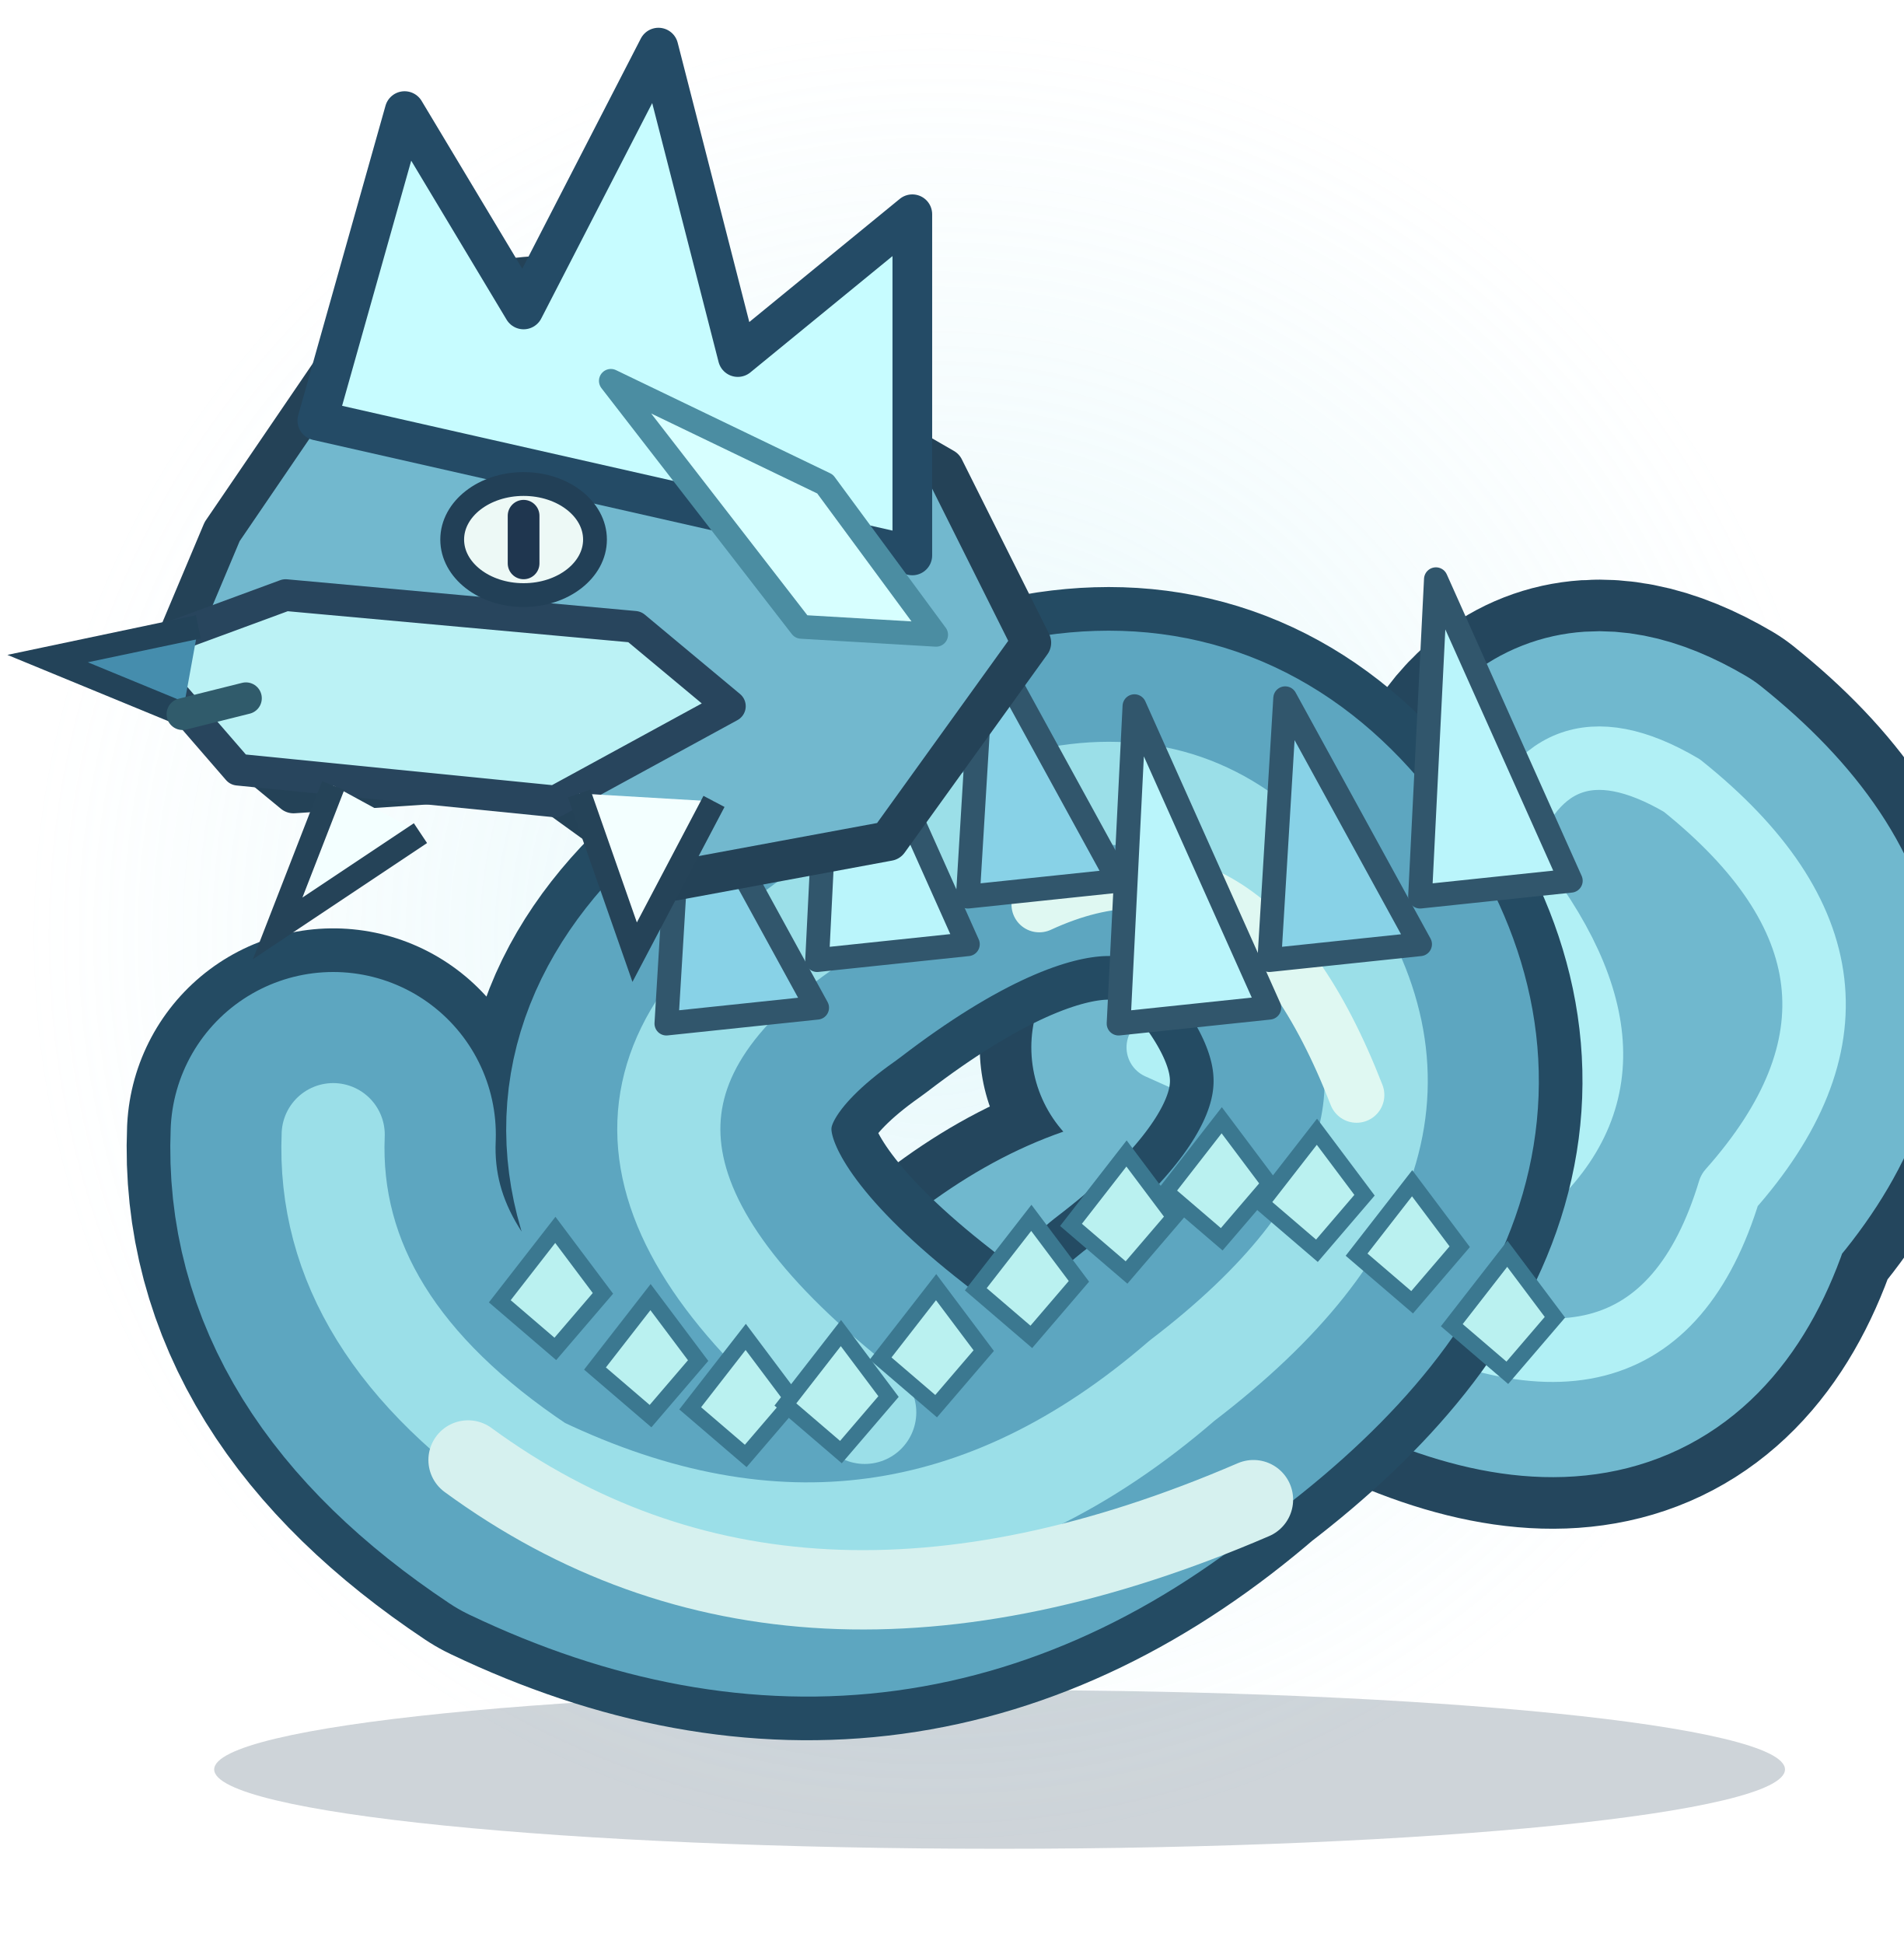
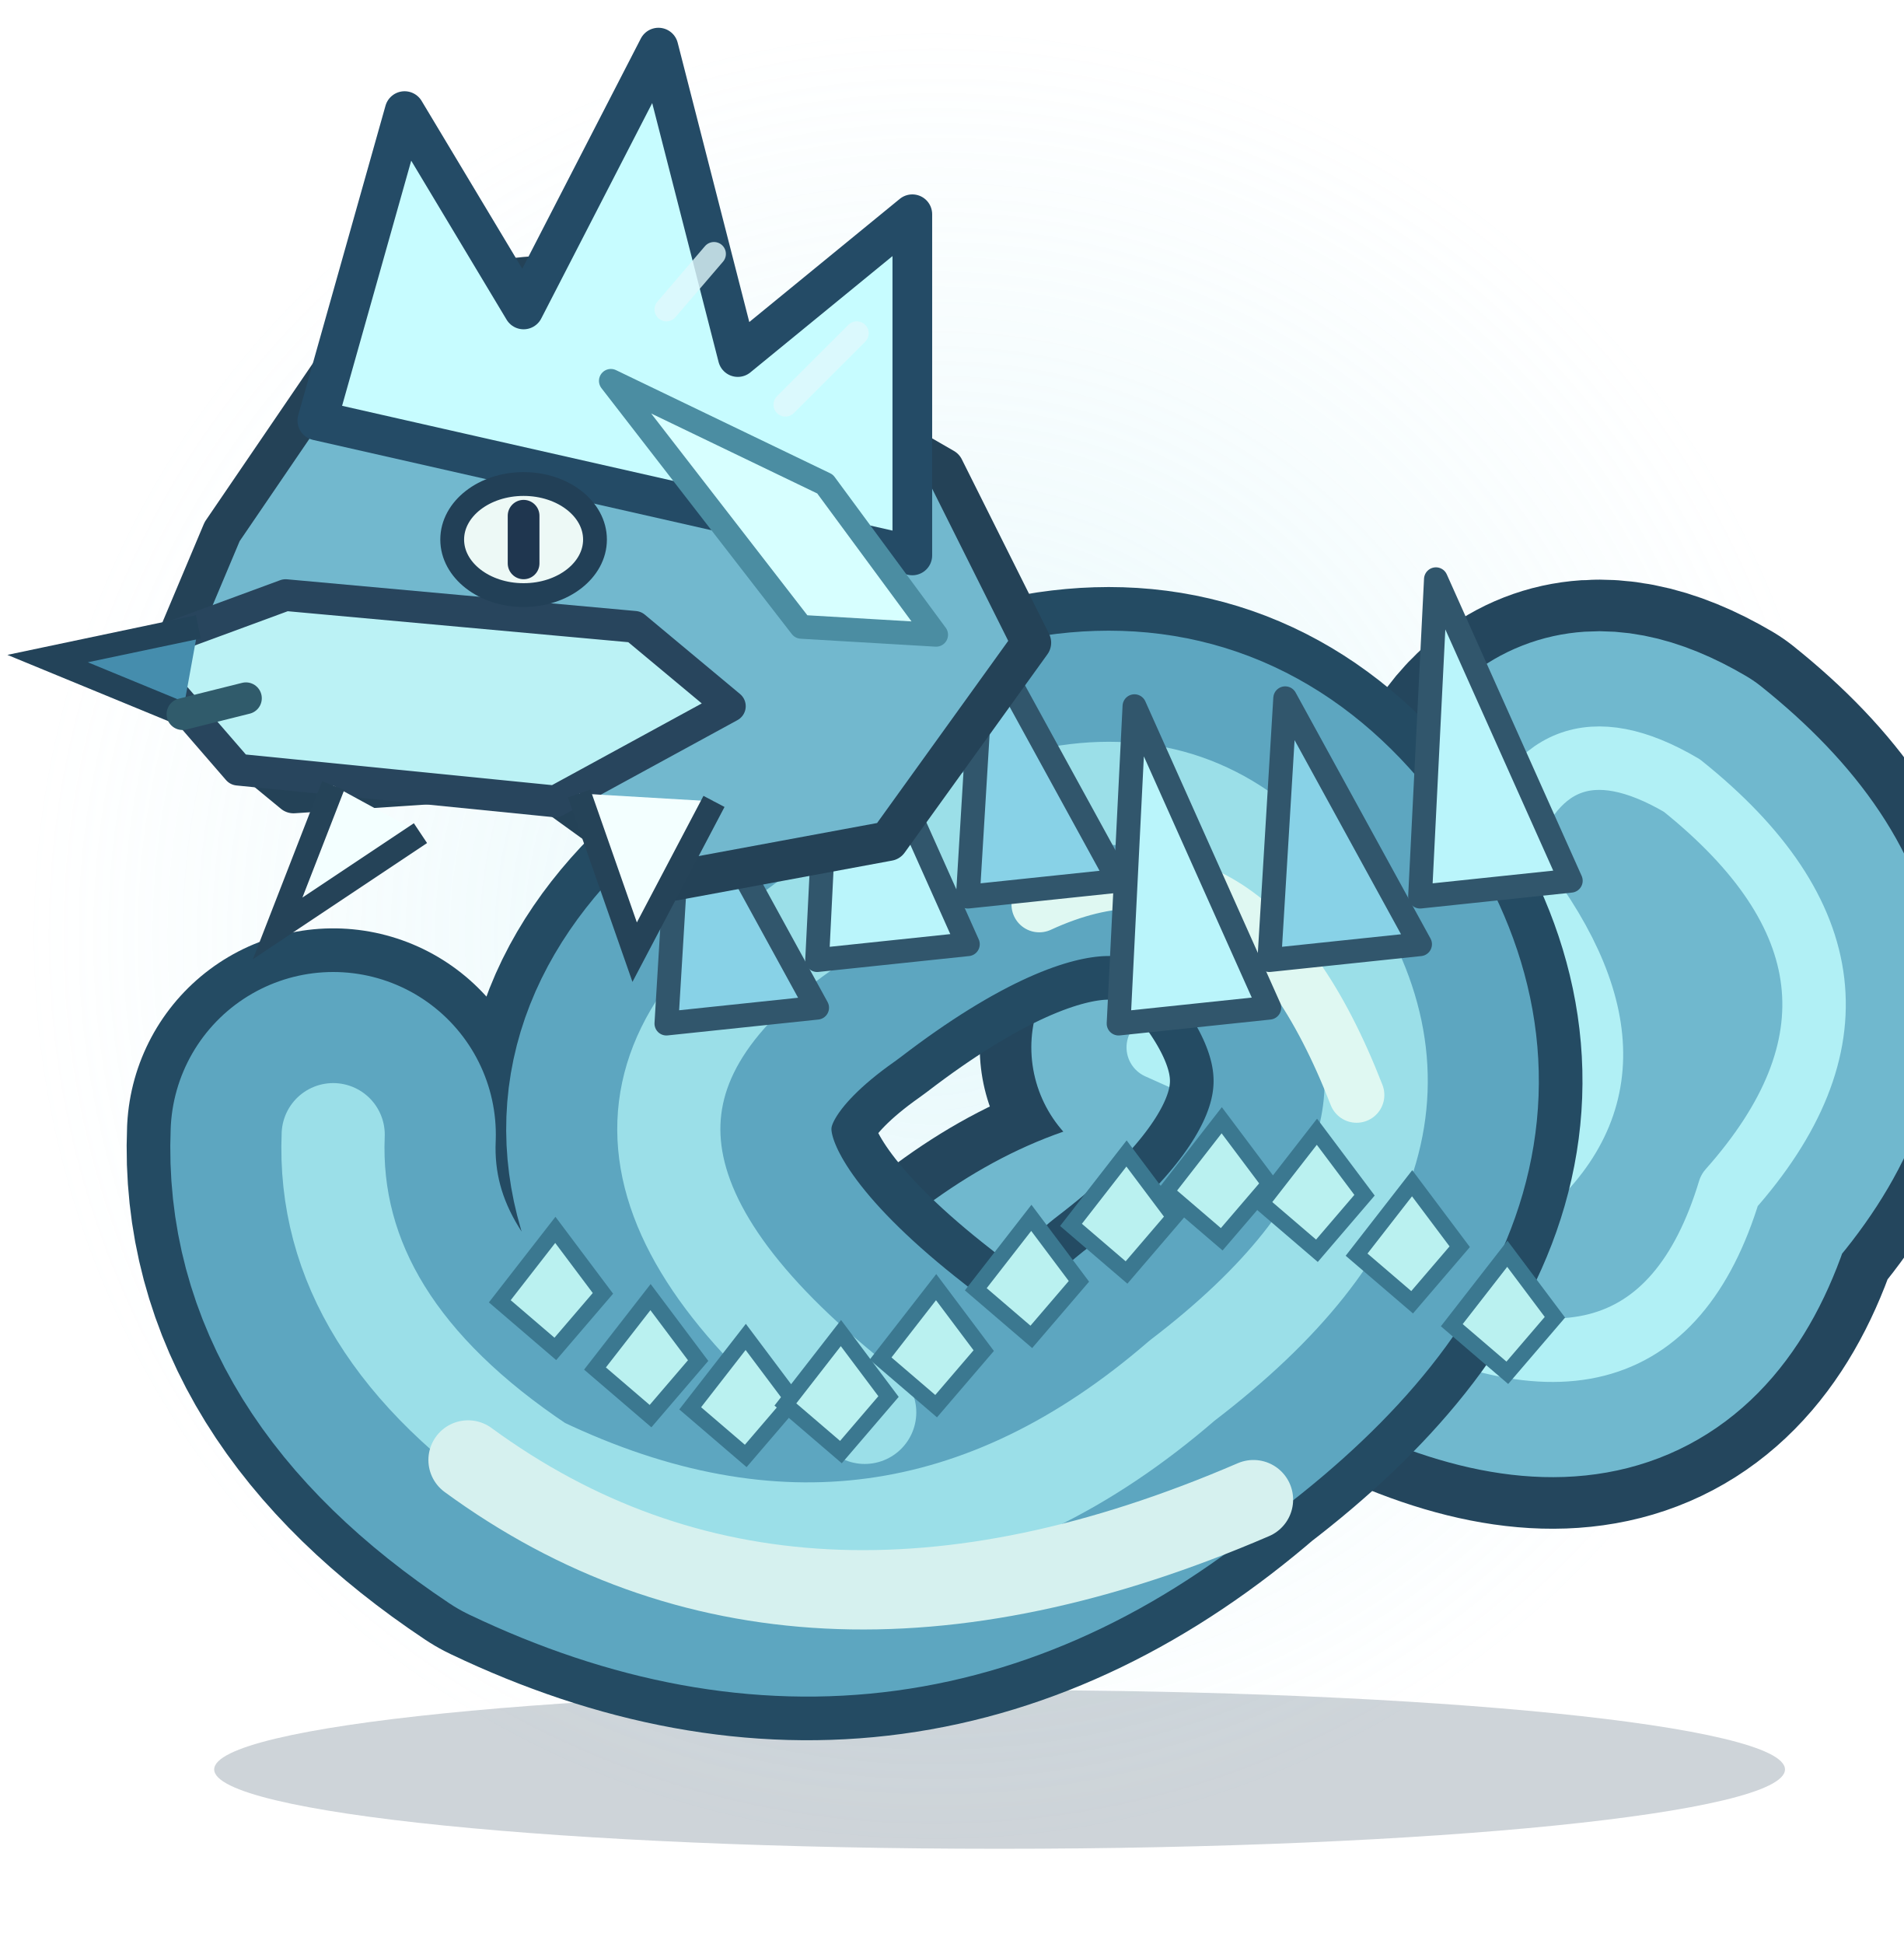
<svg xmlns="http://www.w3.org/2000/svg" width="240" height="245" viewBox="0 0 240 245">
  <defs>
    <radialGradient id="halo">
      <stop stop-color="#9de5f1" stop-opacity=".24" />
      <stop offset="1" stop-color="#9de5f1" stop-opacity="0" />
    </radialGradient>
  </defs>
  <ellipse cx="126" cy="223" rx="99" ry="10" fill="#223a50" opacity=".22" />
  <circle cx="118" cy="118" r="115" fill="url(#halo)" />
  <path d="M119 171Q145 146 171 162Q208 183 218 150Q242 123 212 99Q195 89 189 108Q210 133 193 149Q168 142 146 132" fill="none" stroke="#24465d" stroke-width="45" stroke-linejoin="round" stroke-linecap="round" />
  <path d="M119 171Q145 146 171 162Q208 183 218 150Q242 123 212 99Q195 89 189 108Q210 133 193 149Q168 142 146 132" fill="none" stroke="#70b8ce" stroke-width="32" stroke-linejoin="round" stroke-linecap="round" />
  <path d="M119 171Q145 146 171 162Q208 183 218 150Q242 123 212 99Q195 89 189 108Q210 133 193 149Q168 142 146 132" fill="none" stroke="#b1f0f5" stroke-width="8" stroke-linejoin="round" stroke-linecap="round" />
  <path d="M109 178Q64 143 101 117Q144 84 166 115Q187 145 149 174Q112 206 68 185Q41 167 42 143" fill="none" stroke="#244b63" stroke-width="52" stroke-linejoin="round" stroke-linecap="round" />
  <path d="M109 178Q64 143 101 117Q144 84 166 115Q187 145 149 174Q112 206 68 185Q41 167 42 143" fill="none" stroke="#5da6c0" stroke-width="41" stroke-linejoin="round" stroke-linecap="round" />
  <path d="M109 178Q64 143 101 117Q144 84 166 115Q187 145 149 174Q112 206 68 185Q41 167 42 143" fill="none" stroke="#9bdfe8" stroke-width="13" stroke-linejoin="round" stroke-linecap="round" />
  <path d="M59 184Q100 214 158 189" fill="none" stroke="#d6f1ef" stroke-width="10" stroke-linejoin="round" stroke-linecap="round" />
  <path d="M131 114Q157 102 171 138" fill="none" stroke="#dff8f2" stroke-width="7" stroke-linejoin="round" stroke-linecap="round" />
  <path d="M63 164l7 -9 6 8 -6 7Z" fill="#baf1f0" stroke="#3b7890" stroke-width="2" />
  <path d="M75 172.473l7 -9 6 8 -6 7Z" fill="#baf1f0" stroke="#3b7890" stroke-width="2" />
  <path d="M87 177.49l7 -9 6 8 -6 7Z" fill="#baf1f0" stroke="#3b7890" stroke-width="2" />
  <path d="M99 177.005l7 -9 6 8 -6 7Z" fill="#baf1f0" stroke="#3b7890" stroke-width="2" />
  <path d="M111 171.217l7 -9 6 8 -6 7Z" fill="#baf1f0" stroke="#3b7890" stroke-width="2" />
  <path d="M123 162.485l7 -9 6 8 -6 7Z" fill="#baf1f0" stroke="#3b7890" stroke-width="2" />
  <path d="M135 154.371l7 -9 6 8 -6 7Z" fill="#baf1f0" stroke="#3b7890" stroke-width="2" />
  <path d="M147 150.184l7 -9 6 8 -6 7Z" fill="#baf1f0" stroke="#3b7890" stroke-width="2" />
  <path d="M159 151.632l7 -9 6 8 -6 7Z" fill="#baf1f0" stroke="#3b7890" stroke-width="2" />
  <path d="M171 158.123l7 -9 6 8 -6 7Z" fill="#baf1f0" stroke="#3b7890" stroke-width="2" />
  <path d="M183 167.012l7 -9 6 8 -6 7Z" fill="#baf1f0" stroke="#3b7890" stroke-width="2" />
  <path d="M84 129L86 96 103 127Z" fill="#88d2e7" stroke="#31566c" stroke-width="3" stroke-linejoin="round" stroke-linecap="round" />
  <path d="M103 121L105 81 122 119Z" fill="#baf5fb" stroke="#31566c" stroke-width="3" stroke-linejoin="round" stroke-linecap="round" />
  <path d="M122 113L124 80 141 111Z" fill="#88d2e7" stroke="#31566c" stroke-width="3" stroke-linejoin="round" stroke-linecap="round" />
  <path d="M141 129L143 89 160 127Z" fill="#baf5fb" stroke="#31566c" stroke-width="3" stroke-linejoin="round" stroke-linecap="round" />
  <path d="M160 121L162 88 179 119Z" fill="#88d2e7" stroke="#31566c" stroke-width="3" stroke-linejoin="round" stroke-linecap="round" />
  <path d="M179 113L181 73 198 111Z" fill="#baf5fb" stroke="#31566c" stroke-width="3" stroke-linejoin="round" stroke-linecap="round" />
  <g transform="translate(0 0) rotate(0 94 101)">
    <path d="M43 45Q69 25 93 44L119 59 130 81 112 106 85 111 67 98 37 100 20 86 28 67Z" fill="#72b8ce" stroke="#244257" stroke-width="5" stroke-linejoin="round" stroke-linecap="round" />
    <path d="M36 75L17 82 30 97 70 101 92 89 80 79Z" fill="#bbf2f5" stroke="#28455d" stroke-width="4" stroke-linejoin="round" stroke-linecap="round" />
    <path d="M40 53L51 14 66 39 83 6 93 45 115 27 115 70Z" fill="#c7fcff" stroke="#244b66" stroke-width="5" stroke-linejoin="round" stroke-linecap="round" />
    <path d="M77 48L104 61 118 80 101 79Z" fill="#d7ffff" stroke="#4b8da2" stroke-width="3" stroke-linejoin="round" stroke-linecap="round" />
    <path d="M42 99l-7 18 18 -12M73 100l7 20 10 -19" fill="#f3ffff" stroke="#254358" stroke-width="3" />
    <path d="M25 79L6 83 23 90" fill="#458dad" stroke="#234359" stroke-width="3" />
    <ellipse cx="66" cy="68" rx="9" ry="7" fill="#edf9f6" stroke="#224057" stroke-width="3" />
    <path d="M66 65v6" stroke="#1f364f" stroke-width="4" stroke-linecap="round" />
    <path d="M31 88l-8 2" stroke="#305b6b" stroke-width="4" stroke-linecap="round" />
  </g>
+   <path d="M84 39l6 -7M99 51l9 -9" fill="none" stroke="#e0f9fc" stroke-width="3" stroke-linecap="round" opacity=".8" />
</svg>
